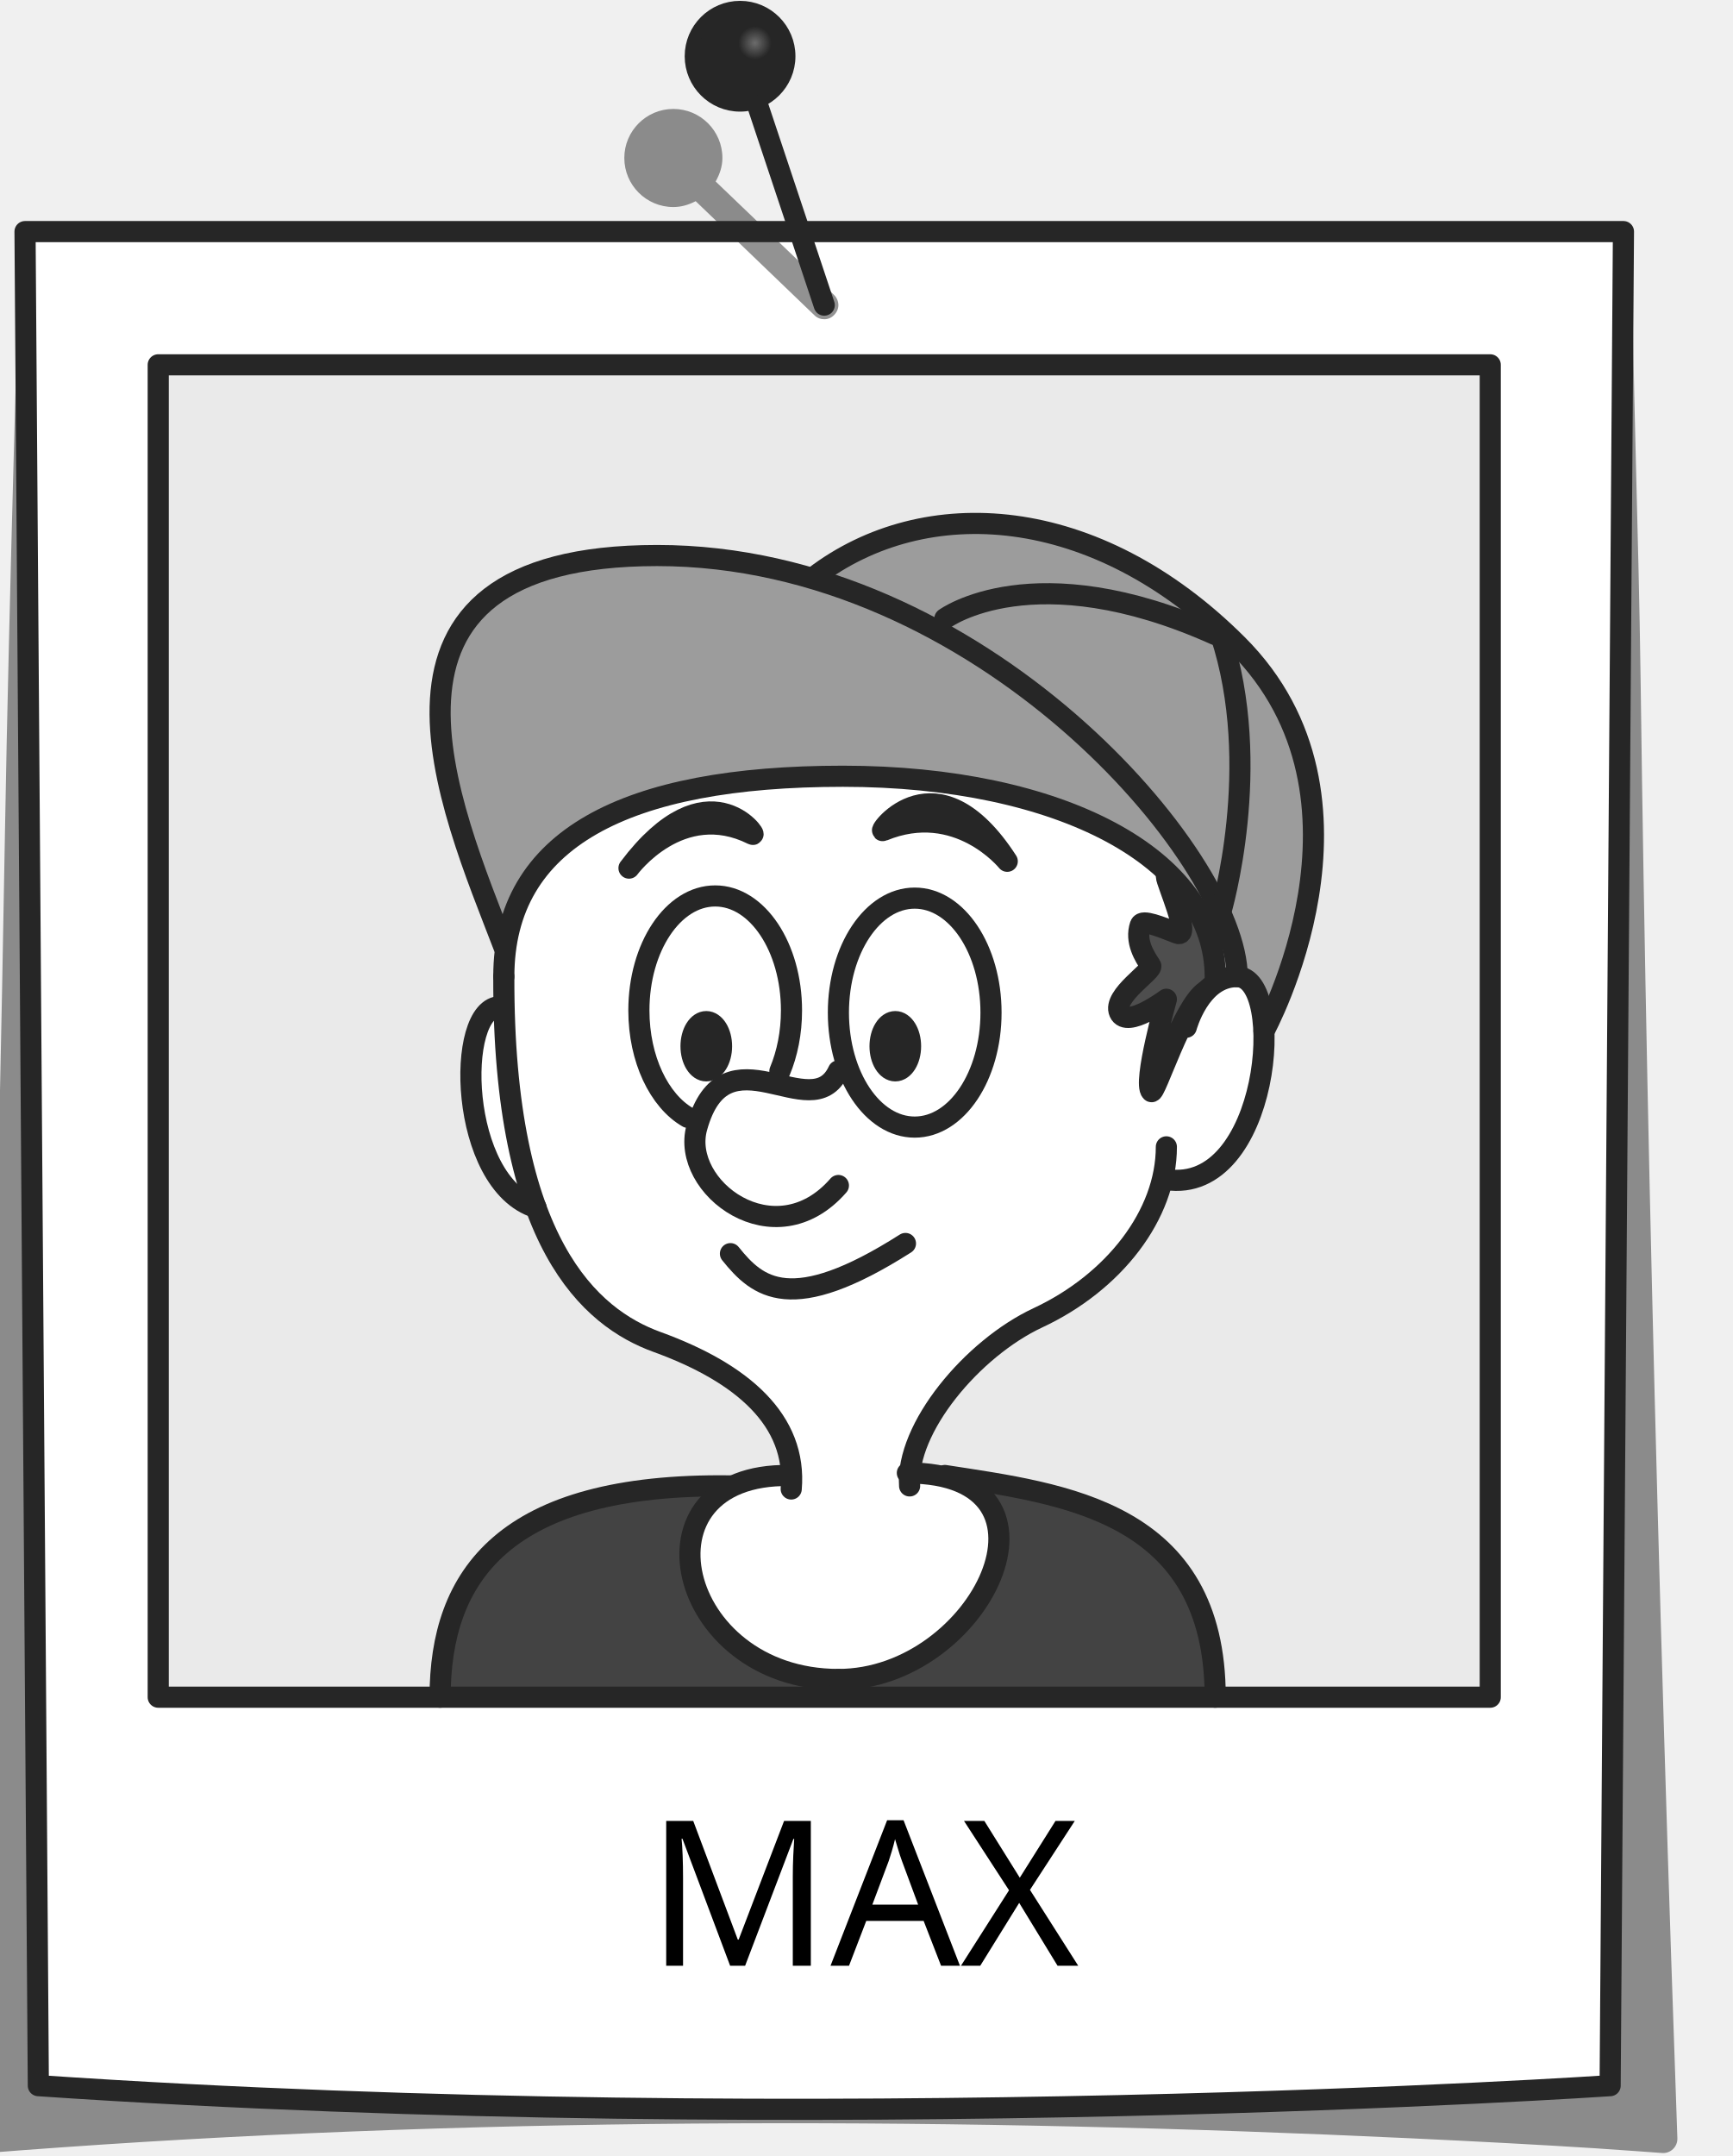
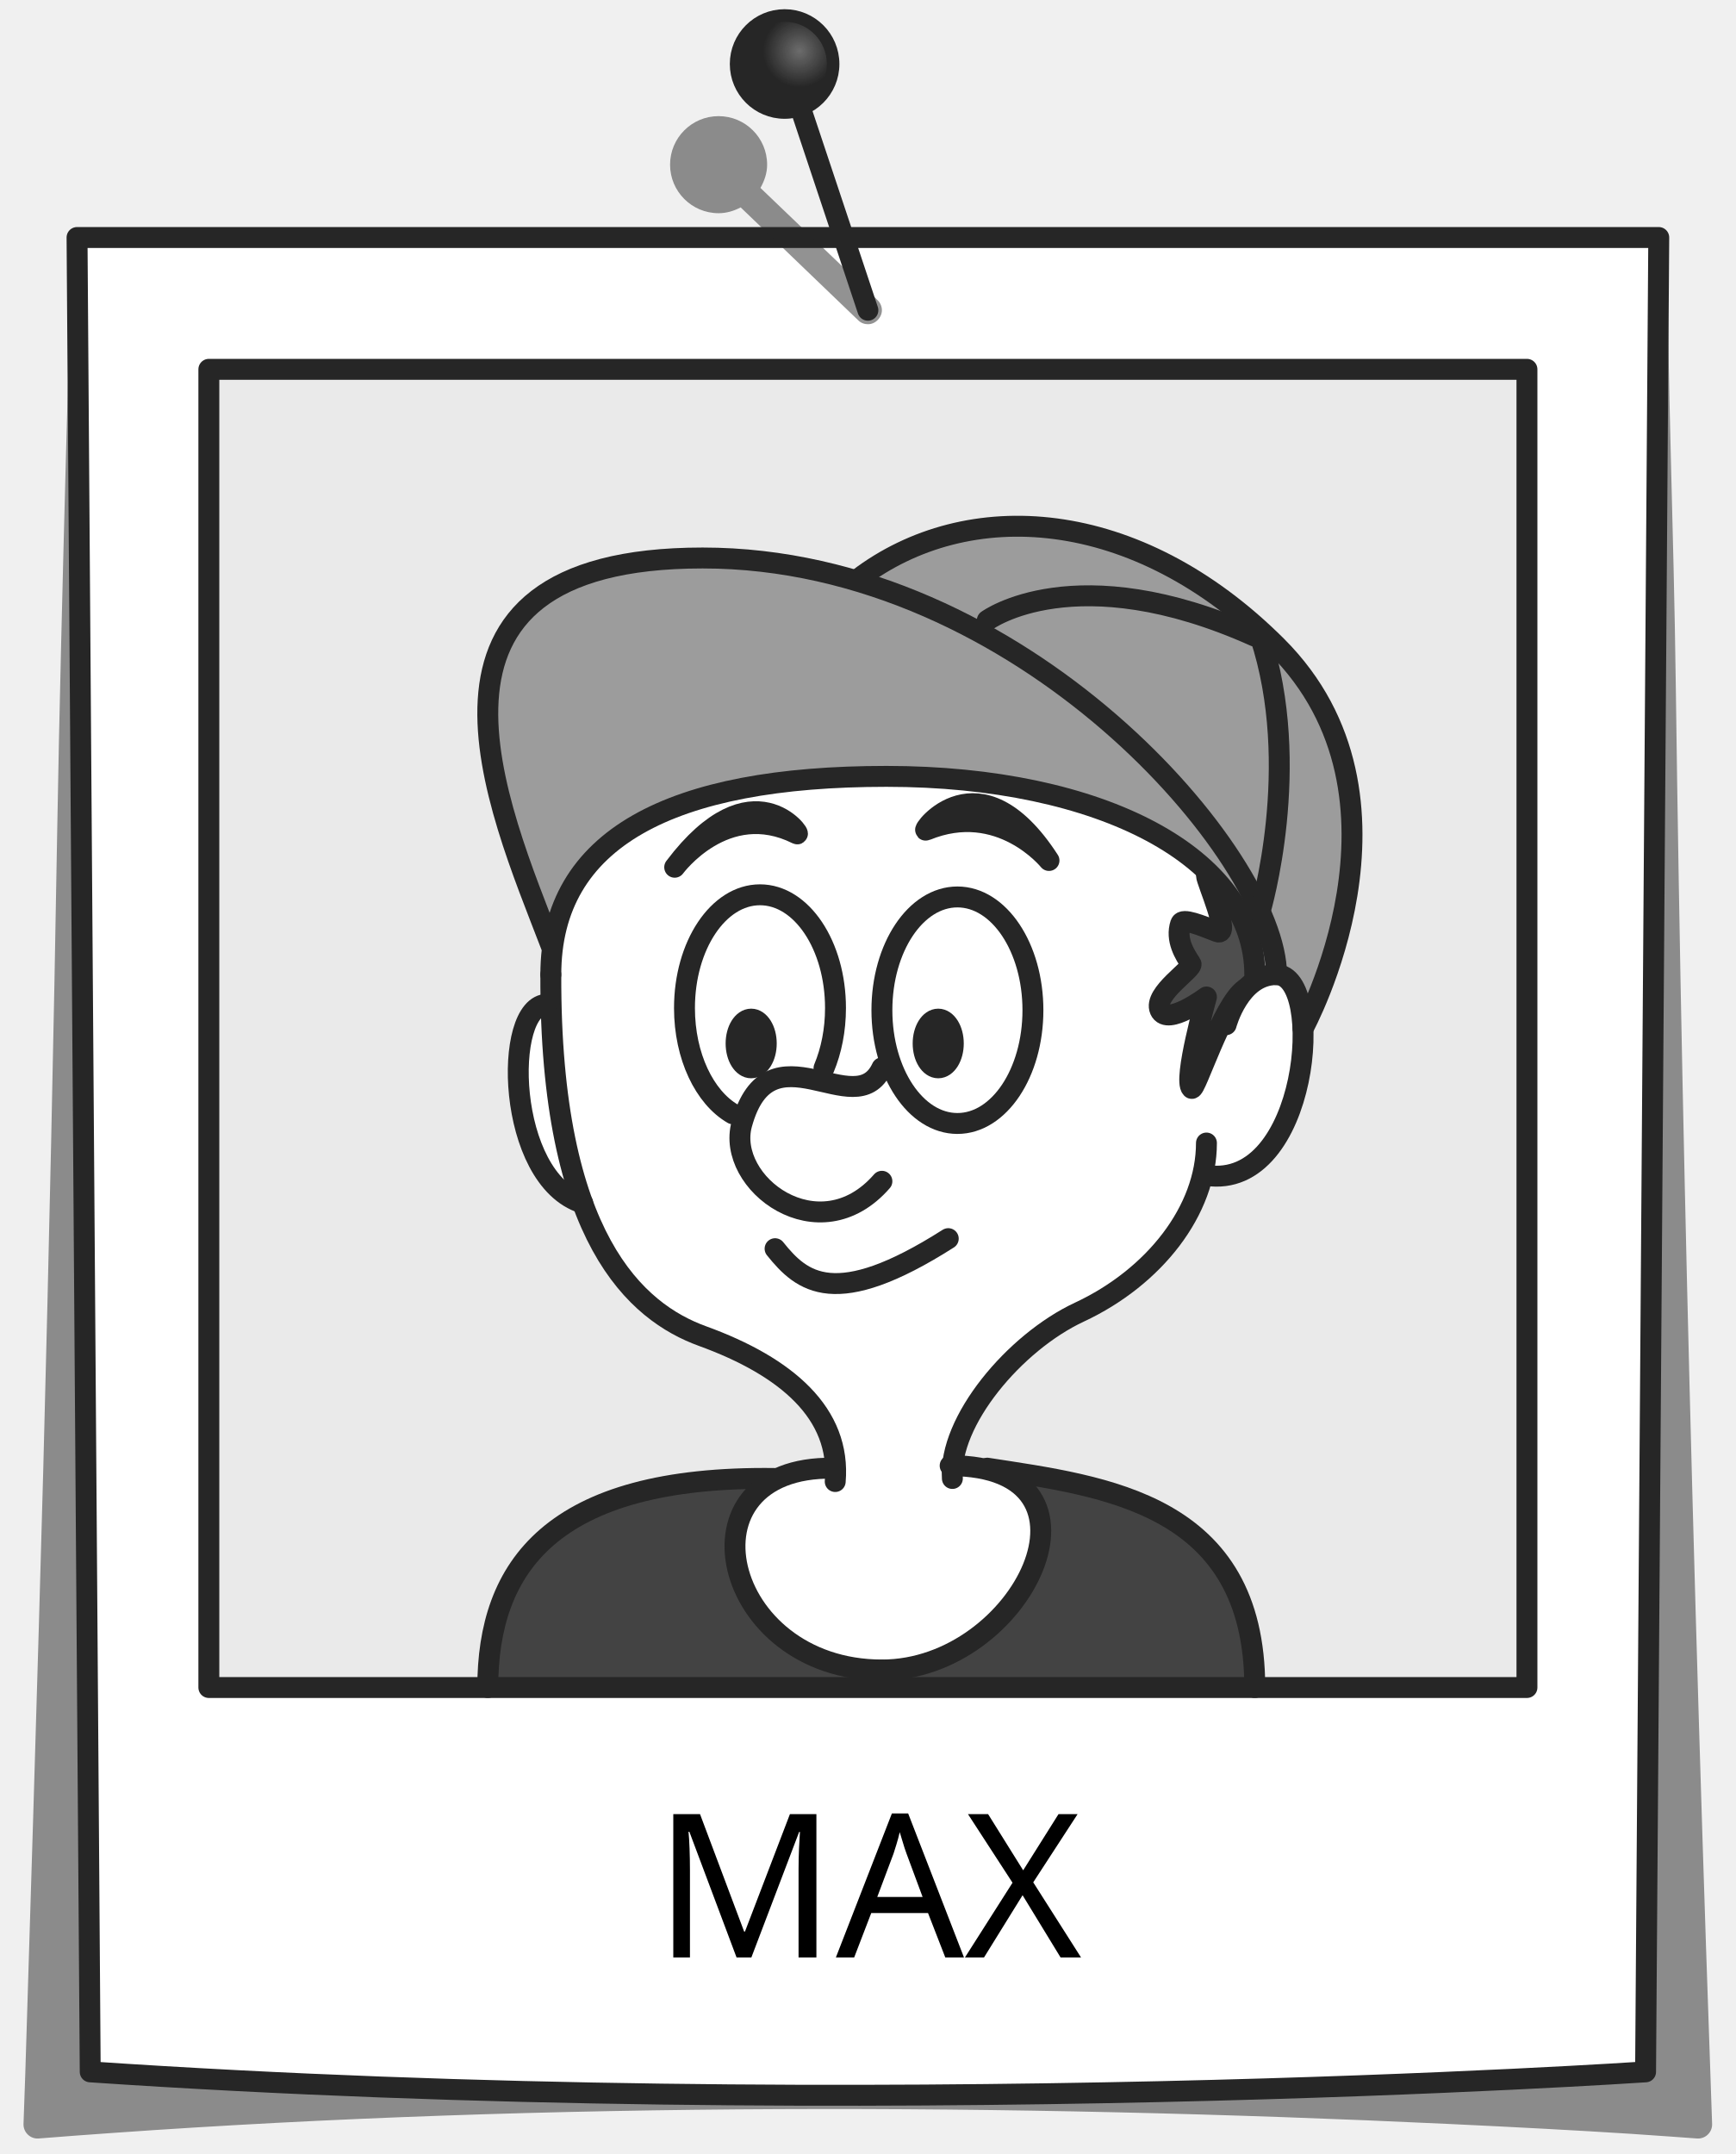
- <svg xmlns="http://www.w3.org/2000/svg" width="410px" height="510px" viewBox="0 0 410 510" version="1.1">
+ <svg xmlns="http://www.w3.org/2000/svg" xmlns:ns1="http://inkpad.envoza.com/svg_extensions" height="515pt" width="415pt" version="1.1" viewBox="0,0,415,515">
  <defs>
-     <radialGradient cx="65.183%" cy="36.503%" fx="65.183%" fy="36.503%" r="16.797%" gradientTransform="translate(0.651833,0.365028),scale(0.999996,1),translate(-0.651833,-0.365028)" id="radialGradient-1">
-       <stop stop-color="#262626" stop-opacity="0.653" offset="0%" />
-       <stop stop-color="#262626" offset="100%" />
+     <radialGradient cx="106.027" r="3.897" id="RadialGradient" gradientUnits="userSpaceOnUse" gradientTransform="matrix(2.2234 0 0 2.2234 -44.6126 -500.566)" cy="230.609">
+       <stop stop-opacity="0.653" stop-color="#262626" offset="0" />
+       <stop stop-color="#262626" offset="1" />
    </radialGradient>
  </defs>
-   <g id="Planungstage-'17-framed" stroke="none" stroke-width="1" fill="none" fill-rule="evenodd">
-     <g id="Max">
-       <g transform="translate(-7, 1)">
-         <g id="Layer-1" fill-rule="nonzero">
-           <path d="M387.758,53.812 L384.631,489.251 C381.68,489.431 376.416,489.765 373.167,489.946 C361.346,490.6 347.777,491.21 332.729,491.821 C283.173,493.835 232.045,494.831 180.843,494.601 C180.03,494.604 179.224,494.666 178.411,494.67 C124.877,494.387 71.301,492.619 19.438,489.181 C19.386,482.066 16.253,55.236 16.242,54.09 C16.252,53.956 11.742,54.105 11.74,54.185 C11.739,54.272 9.074,142.775 8.182,195.484 C7.362,243.929 6.238,295.344 4.847,348.204 C3.814,387.475 0.862,483.415 0.539,493.003 C0.426,496.358 0.127,504.685 0.122,504.814 C0.052,506.808 1.747,508.449 3.735,508.289 C9.579,507.817 15.443,507.39 21.384,506.968 C125.298,499.584 236.278,499.881 340.858,504.814 C357.077,505.58 371.708,506.357 384.492,507.177 C388.965,507.464 400.093,508.275 400.264,508.289 C402.253,508.444 403.952,506.807 403.877,504.814 C403.873,504.692 402.806,474.059 402.418,462.361 C401.311,428.938 400.186,392.422 399.153,353.971 C397.361,287.29 395.99,221.953 395.192,160.744 C394.696,122.649 393.173,87.386 393.173,54.304 C393.173,52.088 387.774,51.597 387.758,53.812 Z" id="Shape" fill-opacity="0.5" fill="#262626" />
-           <path d="M12.921,53.784 L391.121,53.784 L387.969,492.361 C387.969,492.361 202.021,504.967 16.072,492.361 L12.921,53.784 Z" id="Shape" stroke="#262626" stroke-width="5" fill="#FFFFFF" stroke-linecap="round" stroke-linejoin="round" />
-           <polygon id="Shape" stroke="#262626" stroke-width="3" fill-opacity="0.097" fill="#262626" stroke-linecap="round" stroke-linejoin="round" points="44.437 85.301 359.604 85.301 359.604 400.468 44.437 400.468" />
-           <path d="M166.321,24.769 C159.914,24.769 154.718,29.965 154.718,36.372 C154.718,42.779 159.914,47.976 166.321,47.976 C168.249,47.976 170.002,47.418 171.602,46.586 L199.742,73.614 C200.406,74.252 201.251,74.535 202.104,74.517 C202.957,74.5 203.759,74.14 204.397,73.475 C205.035,72.811 205.387,71.966 205.37,71.113 C205.352,70.26 204.992,69.388 204.327,68.751 L176.327,41.931 C177.262,40.258 177.925,38.425 177.925,36.372 C177.925,29.965 172.728,24.769 166.321,24.769 Z" id="Shape" fill-opacity="0.5" fill="#262626" />
-           <path d="M186.262,23.902 L202.021,71.177" id="Shape" stroke="#262626" stroke-width="5" fill="#262626" stroke-linecap="round" stroke-linejoin="round" />
-           <path d="M170.504,12.302 C170.504,5.894 175.698,0.701 182.105,0.701 C188.512,0.701 193.706,5.894 193.706,12.302 C193.706,18.709 188.512,23.903 182.105,23.903 C175.698,23.903 170.504,18.709 170.504,12.302 Z" id="Shape" stroke="#262626" stroke-width="3" fill="url(#radialGradient-1)" stroke-linecap="round" stroke-linejoin="round" />
-         </g>
-         <g id="Layer-3" transform="translate(112, 124)" fill-rule="nonzero">
-           <path d="M123.281,0.312 C141.962,-0.358 162.117,7.048 180.188,22.531 C167.648,17.248 156.174,14.486 145.875,14.031 C143.732,13.937 141.667,13.91 139.688,14 C133.748,14.27 128.569,15.334 124.094,16.969 C122.259,17.639 120.664,18.368 119.344,19.094 C118.532,19.54 117.99,19.903 117.688,20.125 C117.02,20.616 116.853,21.551 117.344,22.219 C117.834,22.886 118.77,23.022 119.438,22.531 C119.475,22.504 119.589,22.447 119.75,22.344 C120.035,22.161 120.372,21.944 120.781,21.719 C121.97,21.065 123.405,20.43 125.094,19.812 C130.694,17.767 137.581,16.639 145.75,17 C156.475,17.473 168.521,20.466 181.906,26.469 C182.141,26.574 182.383,26.517 182.625,26.5 C183.379,28.875 184.079,31.281 184.625,33.781 C187.915,48.841 187.415,64.995 184.625,80.375 C184.206,82.683 183.758,84.691 183.312,86.594 C176.513,73.3 164.284,57.983 148.812,44.594 C131.28,29.421 111.396,17.937 90.5,11.312 C100.25,4.454 111.459,0.737 123.281,0.312 Z" id="Shape" fill-opacity="0.398" fill="#262626" />
-           <path d="M50.5,7.906 C84.924,7.906 118.876,22.672 146.844,46.875 C169.6,66.568 185.228,90.463 186.062,104.781 C185.343,104.889 184.633,105.004 183.969,105.25 C183.293,76.735 146.334,57.125 94.438,57.125 C47.609,57.125 20.237,69.389 14.062,94.375 C12.84,91.201 11.364,87.383 10.562,85.25 C7.304,76.579 4.986,69.573 3.312,62.812 C-0.672,46.72 -0.403,34.127 5.219,24.938 C11.977,13.891 26.526,7.906 50.5,7.906 Z" id="Shape" fill-opacity="0.398" fill="#262626" />
-           <path d="M186.156,28.031 C186.332,28.205 186.512,28.356 186.688,28.531 C195.13,36.95 200.352,46.8 202.75,57.812 C206.011,72.788 203.933,88.891 198.5,104.594 C197.345,107.933 196.111,110.931 194.875,113.688 C193.934,108.973 192.028,105.581 189.062,104.781 C188.849,100.727 187.557,96.045 185.344,90.938 C185.388,90.792 185.432,90.656 185.5,90.406 C185.658,89.824 185.842,89.147 186.031,88.375 C186.569,86.176 187.092,83.67 187.594,80.906 C189.021,73.038 189.85,64.973 189.906,56.938 C189.962,48.902 189.256,40.908 187.562,33.156 C187.179,31.402 186.644,29.73 186.156,28.031 Z" id="Shape" fill-opacity="0.398" fill="#262626" />
-           <path d="M94.438,60.125 C128.214,60.125 155.196,68.559 169.594,82.031 C169.571,82.135 169.469,82.202 169.469,82.312 C169.469,82.806 169.651,83.424 170.125,84.781 C170.281,85.228 171.651,89.111 171.781,89.5 C172.441,91.466 172.811,92.87 172.969,93.906 C170.455,92.924 169.075,92.448 167.812,92.125 C165.5,91.534 163.949,91.622 163.375,93.344 C162.213,96.831 163.145,99.735 165.562,103.531 C165.452,103.656 165.392,103.731 165.219,103.906 C164.845,104.282 162.917,106.094 162.438,106.562 C161.268,107.706 160.382,108.69 159.688,109.656 C158.288,111.604 157.745,113.395 158.5,115.094 C159.672,117.73 162.433,117.668 165.906,116.125 C166.723,115.762 167.564,115.321 168.438,114.812 C168.47,114.793 168.498,114.769 168.531,114.75 C168.186,116.087 167.824,117.44 167.5,118.812 C167.235,119.935 167.004,121.015 166.781,122.062 C165.304,129.008 164.936,132.842 166.375,134.281 C166.877,134.783 167.596,134.874 168.188,134.594 C168.471,134.459 168.658,134.257 168.844,134.031 C169.037,133.796 169.227,133.499 169.438,133.094 C169.756,132.478 170.125,131.617 170.688,130.281 C170.986,129.572 172.19,126.724 172.375,126.281 C173.113,124.511 173.723,123.044 174.344,121.656 C174.788,120.665 175.143,120.275 175.562,119.406 C176.264,119.452 176.937,119.078 177.125,118.375 C177.144,118.304 177.21,118.159 177.281,117.938 C177.403,117.557 177.539,117.117 177.719,116.656 C178.232,115.338 178.883,114.032 179.656,112.812 C181.778,109.464 184.421,107.531 187.656,107.531 C191.914,107.531 194.043,118.855 191.469,131.094 C188.573,144.865 181.399,153.541 171.875,152.562 C172.266,150.482 172.469,148.376 172.469,146.281 C172.469,145.453 171.797,144.781 170.969,144.781 C170.14,144.781 169.469,145.453 169.469,146.281 C169.469,161.504 157.66,177.106 139.938,185.375 C124.875,192.403 110.989,208.917 109.031,222.219 C108.562,222.472 108.187,222.866 108.188,223.438 C108.188,223.938 108.468,224.321 108.844,224.594 C108.821,225.255 108.673,225.956 108.719,226.594 C108.778,227.42 109.517,228.06 110.344,228 C111.17,227.94 111.778,227.201 111.719,226.375 C111.69,225.971 111.809,225.51 111.812,225.094 C127.589,225.87 133.121,234.88 128.062,247.281 C122.775,260.243 108.308,270.781 93.375,270.781 C76.407,270.781 63.343,260.608 60.312,247.594 C57.421,235.179 65.007,225.756 80.688,225.594 C80.674,226.1 80.763,226.579 80.719,227.094 C80.648,227.919 81.237,228.647 82.062,228.719 C82.888,228.79 83.616,228.169 83.688,227.344 C85.073,211.263 73.335,199.139 51,191.031 C41.602,187.62 33.737,181.127 27.656,170.031 C19.853,155.793 15.619,134.882 15.719,106.031 C15.719,75.307 42.266,60.125 94.438,60.125 Z" id="Shape" fill="#FFFFFF" />
-           <path d="M174.031,86.812 C178.542,92.563 181.031,99.028 181.031,106.031 C181.031,106.284 181.171,106.478 181.281,106.688 C180.664,107.137 180.059,107.644 179.5,108.219 C179.451,108.245 179.391,108.217 179.344,108.25 C178.43,108.884 177.519,109.831 176.594,111.125 C175.023,113.322 173.396,116.412 171.594,120.438 C170.96,121.852 170.341,123.333 169.594,125.125 C169.537,125.26 169.277,125.87 169.094,126.312 C169.292,125.118 169.411,124.135 169.719,122.688 C169.937,121.663 170.178,120.602 170.438,119.5 C170.871,117.66 171.316,115.818 171.781,114.062 C171.944,113.448 172.376,111.888 172.406,111.781 C172.796,110.4 171.211,109.327 170.062,110.188 C169.9,110.309 169.611,110.523 169.188,110.812 C168.479,111.297 167.712,111.768 166.938,112.219 C166.152,112.676 165.396,113.091 164.688,113.406 C162.586,114.34 161.457,114.341 161.25,113.875 C161.035,113.391 161.283,112.578 162.125,111.406 C162.699,110.608 163.475,109.751 164.531,108.719 C164.973,108.286 166.924,106.454 167.344,106.031 C168.856,104.509 169.314,103.815 168.5,102.594 C166.374,99.404 165.581,97.194 166.125,94.875 C166.383,94.898 166.63,94.921 167.062,95.031 C168.178,95.317 169.481,95.789 171.938,96.75 C172.045,96.792 172.764,97.076 172.969,97.156 C174.084,97.592 175.22,97.316 175.781,96.25 C176.114,95.617 176.148,94.839 176.031,93.875 C175.874,92.576 175.399,90.866 174.625,88.562 C174.576,88.416 174.291,87.561 174.031,86.812 Z" id="Shape" fill-opacity="0.796" fill="#262626" />
-           <path d="M13.031,114.719 C13.546,131.868 15.577,146.324 19.281,157.781 C13.356,154.023 9.305,145.24 8.188,134.594 C7.069,123.936 9.445,115.262 13.031,114.719 Z" id="Shape" fill="#FFFFFF" />
-           <path d="M127.219,226.938 C130.047,227.395 131.992,227.697 133.625,228 C148.357,230.738 158.588,234.412 166.375,240.719 C175.659,248.237 180.661,259.282 180.969,274.969 L0.688,274.969 C1.281,244.789 19.804,228.712 63.125,228.156 C58.852,231.802 56.604,236.985 56.719,242.969 C56.751,244.678 56.981,246.456 57.406,248.281 C60.756,262.665 75.024,273.781 93.375,273.781 C109.573,273.781 125.112,262.459 130.844,248.406 C134.514,239.408 133.133,231.688 127.219,226.938 Z" id="Shape" fill-opacity="0.85" fill="#262626" />
-         </g>
-         <g id="Layer-3_2" transform="translate(44, 85)">
-           <path d="M67.131,315.468 C67.131,286.853 82.153,264.763 135.827,265.491" id="Shape" stroke="#262626" stroke-width="5" stroke-linecap="round" stroke-linejoin="round" />
-           <path d="M186.564,263.026 C214.721,267.38 250.525,271.386 250.525,315.468" id="Shape" stroke="#262626" stroke-width="5" stroke-linecap="round" stroke-linejoin="round" />
-           <path d="M150.206,266.219 C151.602,250.015 138.69,238.785 118.474,231.446 C102.718,225.727 81.989,208.145 82.206,145.024" id="Shape" stroke="#262626" stroke-width="5" stroke-linecap="round" stroke-linejoin="round" />
-           <path d="M238.97,193.026 C263.331,196.71 267.617,145.024 255.649,145.024 C246.879,145.024 243.683,156.991 243.683,156.991" id="Shape" stroke="#262626" stroke-width="5" stroke-linecap="round" stroke-linejoin="round" />
-           <path d="M178.221,265.491 C177.235,251.826 193.099,232.945 208.569,225.727 C226.594,217.316 238.97,201.308 238.97,185.287" id="Shape" stroke="#262626" stroke-width="5" stroke-linecap="round" stroke-linejoin="round" />
-           <path d="M161.37,311.279 C122.773,311.279 111.824,262.428 149.706,263.032" id="Shape" stroke="#262626" stroke-width="5" stroke-linecap="round" stroke-linejoin="round" />
-           <path d="M161.37,311.279 C195.004,311.279 218.544,262.422 177.687,262.428" id="Shape" stroke="#262626" stroke-width="5" stroke-linecap="round" stroke-linejoin="round" />
-           <path d="M161.37,167.309 C155.024,181.015 134.566,156.434 127.86,180.759 C123.982,194.825 146.306,211.73 161.37,194.431" id="Shape" stroke="#262626" stroke-width="5" stroke-linecap="round" stroke-linejoin="round" />
-           <path d="M125.735,178.3 C118.967,174.393 114.164,164.546 114.164,153.017 C114.164,138.06 122.247,125.935 132.219,125.935 C142.19,125.935 150.273,138.06 150.273,153.017 C150.273,158.296 149.266,163.222 147.525,167.386" id="Shape" stroke="#262626" stroke-width="5" stroke-linecap="round" stroke-linejoin="round" />
-           <path d="M135.827,210.55 C142.262,218.568 150.142,225.389 177.235,208.145" id="Shape" stroke="#262626" stroke-width="5" stroke-linecap="round" stroke-linejoin="round" />
-           <path d="M161.37,153.532 C161.37,138.575 169.454,126.45 179.425,126.45 C189.396,126.45 197.48,138.575 197.48,153.532 C197.48,168.488 189.396,180.613 179.425,180.613 C169.454,180.613 161.37,168.488 161.37,153.532 Z" id="Shape" stroke="#262626" stroke-width="5" stroke-linecap="round" stroke-linejoin="round" />
-           <path d="M201.322,117.734 C184.546,91.79 170.428,111.09 171.913,110.479 C189.612,103.195 201.322,117.734 201.322,117.734" id="Shape" stroke="#262626" stroke-width="5" stroke-linecap="round" stroke-linejoin="round" />
-           <path d="M111.824,119.349 C130.421,94.678 142.506,112.076 141.069,111.36 C123.939,102.823 111.824,119.349 111.824,119.349" id="Shape" stroke="#262626" stroke-width="5" stroke-linecap="round" stroke-linejoin="round" />
-           <polygon id="Shape" points="0.437 0.301 315.604 0.301 315.604 315.468 0.437 315.468" />
-           <path d="M126.504,161.485 C126.504,158.268 128.119,155.66 130.112,155.66 C132.105,155.66 133.72,158.268 133.72,161.485 C133.72,164.701 132.105,167.309 130.112,167.309 C128.119,167.309 126.504,164.701 126.504,161.485 Z" id="Shape" stroke="#262626" stroke-width="5" fill="#262626" fill-rule="nonzero" stroke-linecap="round" stroke-linejoin="round" />
-           <path d="M171.227,161.485 C171.227,158.268 172.842,155.66 174.835,155.66 C176.828,155.66 178.443,158.268 178.443,161.485 C178.443,164.701 176.828,167.309 174.835,167.309 C172.842,167.309 171.227,164.701 171.227,161.485 Z" id="Shape" stroke="#262626" stroke-width="5" fill="#262626" fill-rule="nonzero" stroke-linecap="round" stroke-linejoin="round" />
-           <polygon id="Shape" points="0.437 0.301 315.604 0.301 315.604 315.468 0.437 315.468" />
-           <path d="M82.206,145.024 C82.206,112.464 110.928,97.621 162.448,97.621 C213.969,97.621 250.525,117.084 250.525,145.024" id="Shape" stroke="#262626" stroke-width="5" stroke-linecap="round" stroke-linejoin="round" />
-           <path d="M82.205,137.915 C69.652,105.11 42.715,45.409 118.508,45.409 C195.03,45.409 255.734,117.084 255.734,145.024" id="Shape" stroke="#262626" stroke-width="5" stroke-linecap="round" stroke-linejoin="round" />
-           <path d="M155.719,50.408 C181.844,30.541 222.128,32.962 255.734,66.472 C292.217,102.849 262.079,157.884 262.079,157.884" id="Shape" stroke="#262626" stroke-width="5" stroke-linecap="round" stroke-linejoin="round" />
-           <path d="M251.802,64.095 C262.079,95.216 251.851,129.716 251.851,129.716" id="Shape" stroke="#262626" stroke-width="5" stroke-linecap="round" stroke-linejoin="round" />
-           <path d="M250.525,64.095 C207.623,44.857 186.564,60.331 186.564,60.331" id="Shape" stroke="#262626" stroke-width="5" stroke-linecap="round" stroke-linejoin="round" />
-           <path d="M248.191,148.469 C242.702,152.279 236.299,173.087 235.421,172.209 C233.378,170.166 238.97,150.372 238.97,150.372 C238.97,150.372 229.612,157.387 227.883,153.496 C226.153,149.605 236.001,143.533 235.26,142.422 C233.776,140.196 231.528,136.665 232.808,132.822 C233.269,131.439 237.576,133.211 241.515,134.75 C244.996,136.109 238.97,122.667 238.97,121.323" id="Shape" stroke="#262626" stroke-width="5" stroke-linecap="round" stroke-linejoin="round" />
-           <path d="M89.835,199.657 C71.529,193.918 70.613,152.118 81.375,152.118" id="Shape" stroke="#262626" stroke-width="5" stroke-linecap="round" stroke-linejoin="round" />
-           <polygon id="Shape" stroke="#262626" stroke-width="5" stroke-linecap="round" stroke-linejoin="round" points="0.437 0.301 315.604 0.301 315.604 315.468 0.437 315.468" />
-         </g>
-       </g>
-       <text id="NICOLE" font-family="HaveaGreatDay, Have a Great Day" font-size="48" font-weight="normal" fill="#000000">
-         <tspan x="152.973" y="465">MAX</tspan>
-       </text>
-     </g>
+   <g id="Layer 1" ns1:layerName="Layer 1">
+     <path d="M393.258+56.812L390.131+492.251C387.18+492.431+381.916+492.765+378.667+492.946C366.846+493.6+353.277+494.21+338.229+494.821C288.673+496.835+237.545+497.831+186.343+497.601C185.53+497.604+184.724+497.666+183.911+497.67C130.377+497.387+76.801+495.619+24.938+492.181C24.886+485.066+21.753+58.236+21.742+57.09C21.752+56.956+17.242+57.105+17.24+57.185C17.239+57.272+14.574+145.775+13.682+198.484C12.862+246.929+11.738+298.344+10.347+351.204C9.314+390.475+6.362+486.415+6.039+496.003C5.926+499.358+5.627+507.685+5.622+507.814C5.552+509.808+7.247+511.449+9.235+511.289C15.079+510.817+20.943+510.39+26.884+509.968C130.798+502.584+241.778+502.881+346.358+507.814C362.577+508.58+377.208+509.357+389.992+510.177C394.465+510.464+405.593+511.275+405.764+511.289C407.753+511.444+409.452+509.807+409.377+507.814C409.373+507.692+408.306+477.059+407.918+465.361C406.811+431.938+405.686+395.422+404.653+356.971C402.861+290.29+401.49+224.953+400.692+163.744C400.196+125.649+398.673+90.386+398.673+57.304C398.673+55.088+393.274+54.597+393.258+56.812Z" fill-opacity="0.5" fill="#262626" opacity="1" />
+     <path stroke="#262626" stroke-width="5" ns1:shadowRadius="2" ns1:shadowOpacity="1" fill="#ffffff" ns1:shadowAngle="1.72322" stroke-linecap="round" opacity="1" stroke-linejoin="round" d="M18.421+56.784L396.621+56.784L393.469+495.361C393.469+495.361+207.521+507.967+21.572+495.361L18.421+56.784Z" ns1:shadowOffset="0" ns1:shadowColor="#262626" />
+     <path stroke="#262626" stroke-width="3" d="M49.937+88.301L365.104+88.301L365.104+403.468L49.937+403.468L49.937+88.301Z" fill="#262626" stroke-linecap="round" fill-opacity="0.097" opacity="1" stroke-linejoin="round" />
+     <path d="M171.821+27.769C165.414+27.769+160.218+32.965+160.218+39.372C160.218+45.779+165.414+50.976+171.821+50.976C173.749+50.976+175.502+50.418+177.102+49.586L205.242+76.614C205.906+77.252+206.751+77.535+207.604+77.517C208.457+77.5+209.259+77.14+209.897+76.475C210.535+75.811+210.887+74.966+210.87+74.113C210.852+73.26+210.492+72.388+209.827+71.751L181.827+44.931C182.762+43.258+183.425+41.425+183.425+39.372C183.425+32.965+178.228+27.769+171.821+27.769Z" fill-opacity="0.5" fill="#262626" opacity="1" />
+     <path stroke="#262626" stroke-width="5" d="M191.762+26.902L207.521+74.177" fill="#262626" stroke-linecap="round" opacity="1" stroke-linejoin="round" />
+     <path stroke="#262626" stroke-width="3" d="M176.004+15.302C176.004+8.895+181.198+3.701+187.605+3.701C194.012+3.701+199.206+8.895+199.206+15.302C199.206+21.709+194.012+26.903+187.605+26.903C181.198+26.903+176.004+21.709+176.004+15.302Z" fill="url(#RadialGradient)" stroke-linecap="round" opacity="1" stroke-linejoin="round" />
+   </g>
+   <g id="Layer 3" ns1:layerName="Layer 3">
+     <path d="M240.781+127.313C259.462+126.642+279.617+134.048+297.688+149.531C285.148+144.248+273.674+141.486+263.375+141.031C261.232+140.937+259.167+140.91+257.188+141C251.248+141.27+246.069+142.334+241.594+143.969C239.759+144.639+238.164+145.368+236.844+146.094C236.032+146.54+235.49+146.903+235.188+147.125C234.52+147.616+234.353+148.551+234.844+149.219C235.334+149.886+236.27+150.022+236.938+149.531C236.975+149.504+237.089+149.447+237.25+149.344C237.535+149.161+237.872+148.944+238.281+148.719C239.47+148.065+240.905+147.43+242.594+146.813C248.194+144.767+255.081+143.639+263.25+144C273.975+144.473+286.021+147.467+299.406+153.469C299.641+153.574+299.883+153.517+300.125+153.5C300.879+155.875+301.579+158.281+302.125+160.781C305.415+175.841+304.915+191.995+302.125+207.375C301.706+209.683+301.258+211.691+300.812+213.594C294.013+200.3+281.784+184.983+266.312+171.594C248.78+156.421+228.896+144.937+208+138.313C217.75+131.454+228.959+127.737+240.781+127.313Z" fill-opacity="0.398" fill="#262626" opacity="1" />
+     <path d="M168+134.906C202.424+134.906+236.376+149.672+264.344+173.875C287.1+193.568+302.728+217.463+303.562+231.781C302.843+231.889+302.133+232.004+301.469+232.25C300.793+203.735+263.834+184.125+211.938+184.125C165.109+184.125+137.737+196.389+131.562+221.375C130.34+218.201+128.864+214.383+128.062+212.25C124.804+203.579+122.486+196.573+120.812+189.813C116.828+173.72+117.097+161.127+122.719+151.938C129.477+140.891+144.026+134.906+168+134.906Z" fill-opacity="0.398" fill="#262626" opacity="1" />
+     <path d="M303.656+155.031C303.832+155.205+304.012+155.356+304.188+155.531C312.63+163.95+317.852+173.8+320.25+184.813C323.511+199.788+321.433+215.891+316+231.594C314.845+234.933+313.611+237.931+312.375+240.688C311.434+235.973+309.528+232.581+306.562+231.781C306.349+227.727+305.057+223.045+302.844+217.938C302.888+217.792+302.932+217.657+303+217.406C303.158+216.824+303.342+216.147+303.531+215.375C304.069+213.176+304.592+210.67+305.094+207.906C306.521+200.038+307.35+191.973+307.406+183.938C307.462+175.902+306.756+167.908+305.062+160.156C304.679+158.402+304.144+156.73+303.656+155.031Z" fill-opacity="0.398" fill="#262626" opacity="1" />
+     <path d="M211.938+187.125C245.714+187.125+272.696+195.559+287.094+209.031C287.071+209.135+286.969+209.202+286.969+209.313C286.969+209.806+287.151+210.424+287.625+211.781C287.781+212.228+289.151+216.111+289.281+216.5C289.941+218.466+290.311+219.87+290.469+220.906C287.955+219.924+286.575+219.448+285.312+219.125C283+218.534+281.449+218.622+280.875+220.344C279.713+223.831+280.645+226.735+283.062+230.531C282.952+230.656+282.892+230.731+282.719+230.906C282.345+231.282+280.417+233.094+279.938+233.563C278.768+234.706+277.882+235.69+277.188+236.656C275.788+238.604+275.245+240.395+276+242.094C277.172+244.73+279.933+244.668+283.406+243.125C284.223+242.762+285.064+242.321+285.938+241.813C285.97+241.793+285.998+241.769+286.031+241.75C285.686+243.087+285.324+244.44+285+245.813C284.735+246.935+284.504+248.015+284.281+249.063C282.804+256.008+282.436+259.842+283.875+261.281C284.377+261.783+285.096+261.874+285.688+261.594C285.971+261.459+286.158+261.257+286.344+261.031C286.537+260.796+286.727+260.499+286.938+260.094C287.256+259.478+287.625+258.617+288.188+257.281C288.486+256.572+289.69+253.725+289.875+253.281C290.613+251.511+291.223+250.044+291.844+248.656C292.288+247.665+292.643+247.275+293.062+246.406C293.764+246.452+294.437+246.078+294.625+245.375C294.644+245.304+294.71+245.159+294.781+244.938C294.903+244.557+295.039+244.117+295.219+243.656C295.732+242.338+296.383+241.032+297.156+239.813C299.278+236.464+301.921+234.531+305.156+234.531C309.414+234.531+311.543+245.855+308.969+258.094C306.073+271.865+298.899+280.541+289.375+279.562C289.766+277.482+289.969+275.376+289.969+273.281C289.969+272.453+289.297+271.781+288.469+271.781C287.64+271.781+286.969+272.453+286.969+273.281C286.969+288.504+275.16+304.106+257.438+312.375C242.375+319.403+228.489+335.917+226.531+349.219C226.062+349.472+225.687+349.866+225.688+350.438C225.688+350.938+225.968+351.321+226.344+351.594C226.321+352.255+226.173+352.956+226.219+353.594C226.278+354.42+227.017+355.06+227.844+355C228.67+354.94+229.278+354.201+229.219+353.375C229.19+352.971+229.309+352.51+229.312+352.094C245.089+352.87+250.621+361.88+245.562+374.281C240.275+387.243+225.808+397.781+210.875+397.781C193.907+397.781+180.843+387.608+177.812+374.594C174.921+362.179+182.507+352.756+198.188+352.594C198.174+353.1+198.263+353.579+198.219+354.094C198.148+354.919+198.737+355.647+199.562+355.719C200.388+355.79+201.116+355.169+201.188+354.344C202.573+338.263+190.835+326.139+168.5+318.031C159.102+314.62+151.237+308.127+145.156+297.031C137.353+282.793+133.119+261.882+133.219+233.031C133.219+202.307+159.766+187.125+211.938+187.125Z" opacity="1" fill="#ffffff" />
+     <path d="M291.531+213.813C296.042+219.563+298.531+226.028+298.531+233.031C298.531+233.284+298.671+233.478+298.781+233.688C298.164+234.137+297.559+234.644+297+235.219C296.951+235.245+296.891+235.217+296.844+235.25C295.93+235.884+295.019+236.831+294.094+238.125C292.523+240.322+290.896+243.412+289.094+247.438C288.46+248.852+287.841+250.333+287.094+252.125C287.037+252.26+286.777+252.87+286.594+253.313C286.792+252.118+286.911+251.135+287.219+249.688C287.437+248.663+287.678+247.602+287.938+246.5C288.371+244.66+288.816+242.818+289.281+241.063C289.444+240.448+289.876+238.888+289.906+238.781C290.296+237.4+288.711+236.327+287.562+237.188C287.4+237.309+287.111+237.523+286.688+237.813C285.979+238.297+285.212+238.768+284.438+239.219C283.652+239.676+282.896+240.091+282.188+240.406C280.086+241.34+278.957+241.341+278.75+240.875C278.535+240.391+278.783+239.578+279.625+238.406C280.199+237.608+280.975+236.751+282.031+235.719C282.473+235.286+284.424+233.454+284.844+233.031C286.356+231.509+286.814+230.815+286+229.594C283.874+226.405+283.081+224.194+283.625+221.875C283.883+221.898+284.13+221.921+284.562+222.031C285.678+222.317+286.981+222.789+289.438+223.75C289.545+223.792+290.264+224.076+290.469+224.156C291.584+224.592+292.72+224.316+293.281+223.25C293.614+222.617+293.648+221.839+293.531+220.875C293.374+219.576+292.899+217.866+292.125+215.563C292.076+215.416+291.791+214.561+291.531+213.813Z" fill-opacity="0.796" fill="#262626" opacity="1" />
+     <path d="M130.531+241.719C131.046+258.868+133.077+273.324+136.781+284.781C130.856+281.023+126.805+272.24+125.687+261.594C124.569+250.936+126.945+242.262+130.531+241.719Z" opacity="1" fill="#ffffff" />
+     <path d="M244.719+353.938C247.547+354.395+249.492+354.697+251.125+355C265.857+357.738+276.088+361.412+283.875+367.719C293.159+375.237+298.161+386.282+298.469+401.969L118.187+401.969C118.781+371.789+137.304+355.712+180.625+355.156C176.352+358.802+174.104+363.985+174.219+369.969C174.251+371.678+174.481+373.456+174.906+375.281C178.256+389.665+192.524+400.781+210.875+400.781C227.073+400.781+242.612+389.459+248.344+375.406C252.014+366.408+250.633+358.688+244.719+353.938Z" fill-opacity="0.85" fill="#262626" opacity="1" />
+   </g>
+   <g id="Layer 3_2" ns1:layerName="Layer 3">
+     <path stroke="#262626" stroke-width="5" d="M116.631+403.468C116.631+374.853+131.653+352.763+185.327+353.491" fill="none" stroke-linecap="round" opacity="1" stroke-linejoin="round" />
+     <path stroke="#262626" stroke-width="5" d="M236.064+351.026C264.221+355.38+300.025+359.386+300.025+403.468" fill="none" stroke-linecap="round" opacity="1" stroke-linejoin="round" />
+     <path stroke="#262626" stroke-width="5" d="M199.706+354.219C201.102+338.015+188.19+326.785+167.974+319.446C152.218+313.727+131.489+296.145+131.706+233.024" fill="none" stroke-linecap="round" opacity="1" stroke-linejoin="round" />
+     <path stroke="#262626" stroke-width="5" d="M288.47+281.026C312.831+284.71+317.117+233.024+305.149+233.024C296.379+233.024+293.183+244.991+293.183+244.991" fill="none" stroke-linecap="round" opacity="1" stroke-linejoin="round" />
+     <path stroke="#262626" stroke-width="5" d="M227.721+353.491C226.735+339.826+242.599+320.945+258.069+313.727C276.094+305.316+288.47+289.308+288.47+273.287" fill="none" stroke-linecap="round" opacity="1" stroke-linejoin="round" />
+     <path stroke="#262626" stroke-width="5" d="M210.87+399.279C172.273+399.279+161.324+350.428+199.206+351.032" fill="none" stroke-linecap="round" opacity="1" stroke-linejoin="round" />
+     <path stroke="#262626" stroke-width="5" d="M210.87+399.279C244.504+399.279+268.044+350.422+227.187+350.428" fill="none" stroke-linecap="round" opacity="1" stroke-linejoin="round" />
+     <path stroke="#262626" stroke-width="5" d="M210.87+255.309C204.524+269.015+184.066+244.434+177.36+268.759C173.482+282.825+195.806+299.73+210.87+282.431" fill="none" stroke-linecap="round" opacity="1" stroke-linejoin="round" />
+     <path stroke="#262626" stroke-width="5" d="M175.235+266.3C168.467+262.393+163.664+252.546+163.664+241.017C163.664+226.06+171.747+213.935+181.719+213.935C191.69+213.935+199.773+226.06+199.773+241.017C199.773+246.296+198.766+251.222+197.025+255.386" fill="none" stroke-linecap="round" opacity="1" stroke-linejoin="round" />
+     <path stroke="#262626" stroke-width="5" d="M185.327+298.55C191.762+306.568+199.642+313.389+226.735+296.145" fill="none" stroke-linecap="round" opacity="1" stroke-linejoin="round" />
+     <path stroke="#262626" stroke-width="5" d="M210.87+241.532C210.87+226.575+218.954+214.45+228.925+214.45C238.896+214.45+246.98+226.575+246.98+241.532C246.98+256.488+238.896+268.613+228.925+268.613C218.954+268.613+210.87+256.488+210.87+241.532Z" fill="none" stroke-linecap="round" opacity="1" stroke-linejoin="round" />
+     <path stroke="#262626" stroke-width="5" d="M250.822+205.734C234.046+179.79+219.928+199.09+221.413+198.479C239.112+191.195+250.822+205.734+250.822+205.734" fill="none" stroke-linecap="round" opacity="1" stroke-linejoin="round" />
+     <path stroke="#262626" stroke-width="5" d="M161.324+207.349C179.921+182.678+192.006+200.076+190.569+199.36C173.439+190.823+161.324+207.349+161.324+207.349" fill="none" stroke-linecap="round" opacity="1" stroke-linejoin="round" />
+     <path d="M49.937+88.301L365.104+88.301L365.104+403.468L49.937+403.468L49.937+88.301Z" opacity="1" fill="none" />
+     <path stroke="#262626" stroke-width="5" d="M176.004+249.485C176.004+246.268+177.619+243.66+179.612+243.66C181.605+243.66+183.22+246.268+183.22+249.485C183.22+252.701+181.605+255.309+179.612+255.309C177.619+255.309+176.004+252.701+176.004+249.485Z" fill="#262626" stroke-linecap="round" opacity="1" stroke-linejoin="round" />
+     <path stroke="#262626" stroke-width="5" d="M220.727+249.485C220.727+246.268+222.342+243.66+224.335+243.66C226.328+243.66+227.943+246.268+227.943+249.485C227.943+252.701+226.328+255.309+224.335+255.309C222.342+255.309+220.727+252.701+220.727+249.485Z" fill="#262626" stroke-linecap="round" opacity="1" stroke-linejoin="round" />
+     <path d="M49.937+88.301L365.104+88.301L365.104+403.468L49.937+403.468L49.937+88.301Z" opacity="1" fill="none" />
+     <path stroke="#262626" stroke-width="5" d="M131.706+233.024C131.706+200.464+160.428+185.621+211.948+185.621C263.469+185.621+300.025+205.084+300.025+233.024" fill="none" stroke-linecap="round" opacity="1" stroke-linejoin="round" />
+     <path stroke="#262626" stroke-width="5" d="M118.794+217.26" fill="none" stroke-linecap="round" opacity="1" stroke-linejoin="round" />
+     <path stroke="#262626" stroke-width="5" d="M131.705+225.915C119.152+193.11+92.215+133.409+168.008+133.409C244.53+133.409+305.234+205.084+305.234+233.024" fill="none" stroke-linecap="round" opacity="1" stroke-linejoin="round" />
+     <path stroke="#262626" stroke-width="5" d="M205.219+138.408C231.344+118.541+271.628+120.962+305.234+154.472C341.717+190.849+311.579+245.884+311.579+245.884" fill="none" stroke-linecap="round" opacity="1" stroke-linejoin="round" />
+     <path stroke="#262626" stroke-width="5" d="M301.302+152.095C311.579+183.216+301.351+217.716+301.351+217.716" fill="none" stroke-linecap="round" opacity="1" stroke-linejoin="round" />
+     <path stroke="#262626" stroke-width="5" d="M300.025+152.095C257.123+132.857+236.064+148.331+236.064+148.331" fill="none" stroke-linecap="round" opacity="1" stroke-linejoin="round" />
+     <path stroke="#262626" stroke-width="5" d="M297.691+236.469C292.202+240.279+285.799+261.087+284.921+260.209C282.878+258.166+288.47+238.372+288.47+238.372C288.47+238.372+279.112+245.387+277.383+241.496C275.653+237.605+285.501+231.533+284.76+230.422C283.276+228.196+281.028+224.665+282.308+220.822C282.769+219.439+287.076+221.211+291.015+222.75C294.496+224.109+288.47+210.667+288.47+209.323" fill="none" stroke-linecap="round" opacity="1" stroke-linejoin="round" />
+     <path stroke="#262626" stroke-width="5" d="M139.335+287.657C121.029+281.918+120.113+240.118+130.875+240.118" fill="none" stroke-linecap="round" opacity="1" stroke-linejoin="round" />
+     <path stroke="#262626" stroke-width="5" d="M49.937+88.301L365.104+88.301L365.104+403.468L49.937+403.468L49.937+88.301Z" fill="none" stroke-linecap="round" opacity="1" stroke-linejoin="round" />
+   </g>
+   <g id="Layer 2" ns1:layerName="Layer 2">
+     <text x="0" font-family="'HaveaGreatDay'" y="0" text-anchor="middle" ns1:text="MAX" fill="#000000" font-size="48" ns1:width="350" opacity="1" transform="matrix(1 0 0 1 32.5 432)">
+       <tspan x="175" y="36" textLength="85.008">
+ MAX</tspan>
+     </text>
  </g>
</svg>
